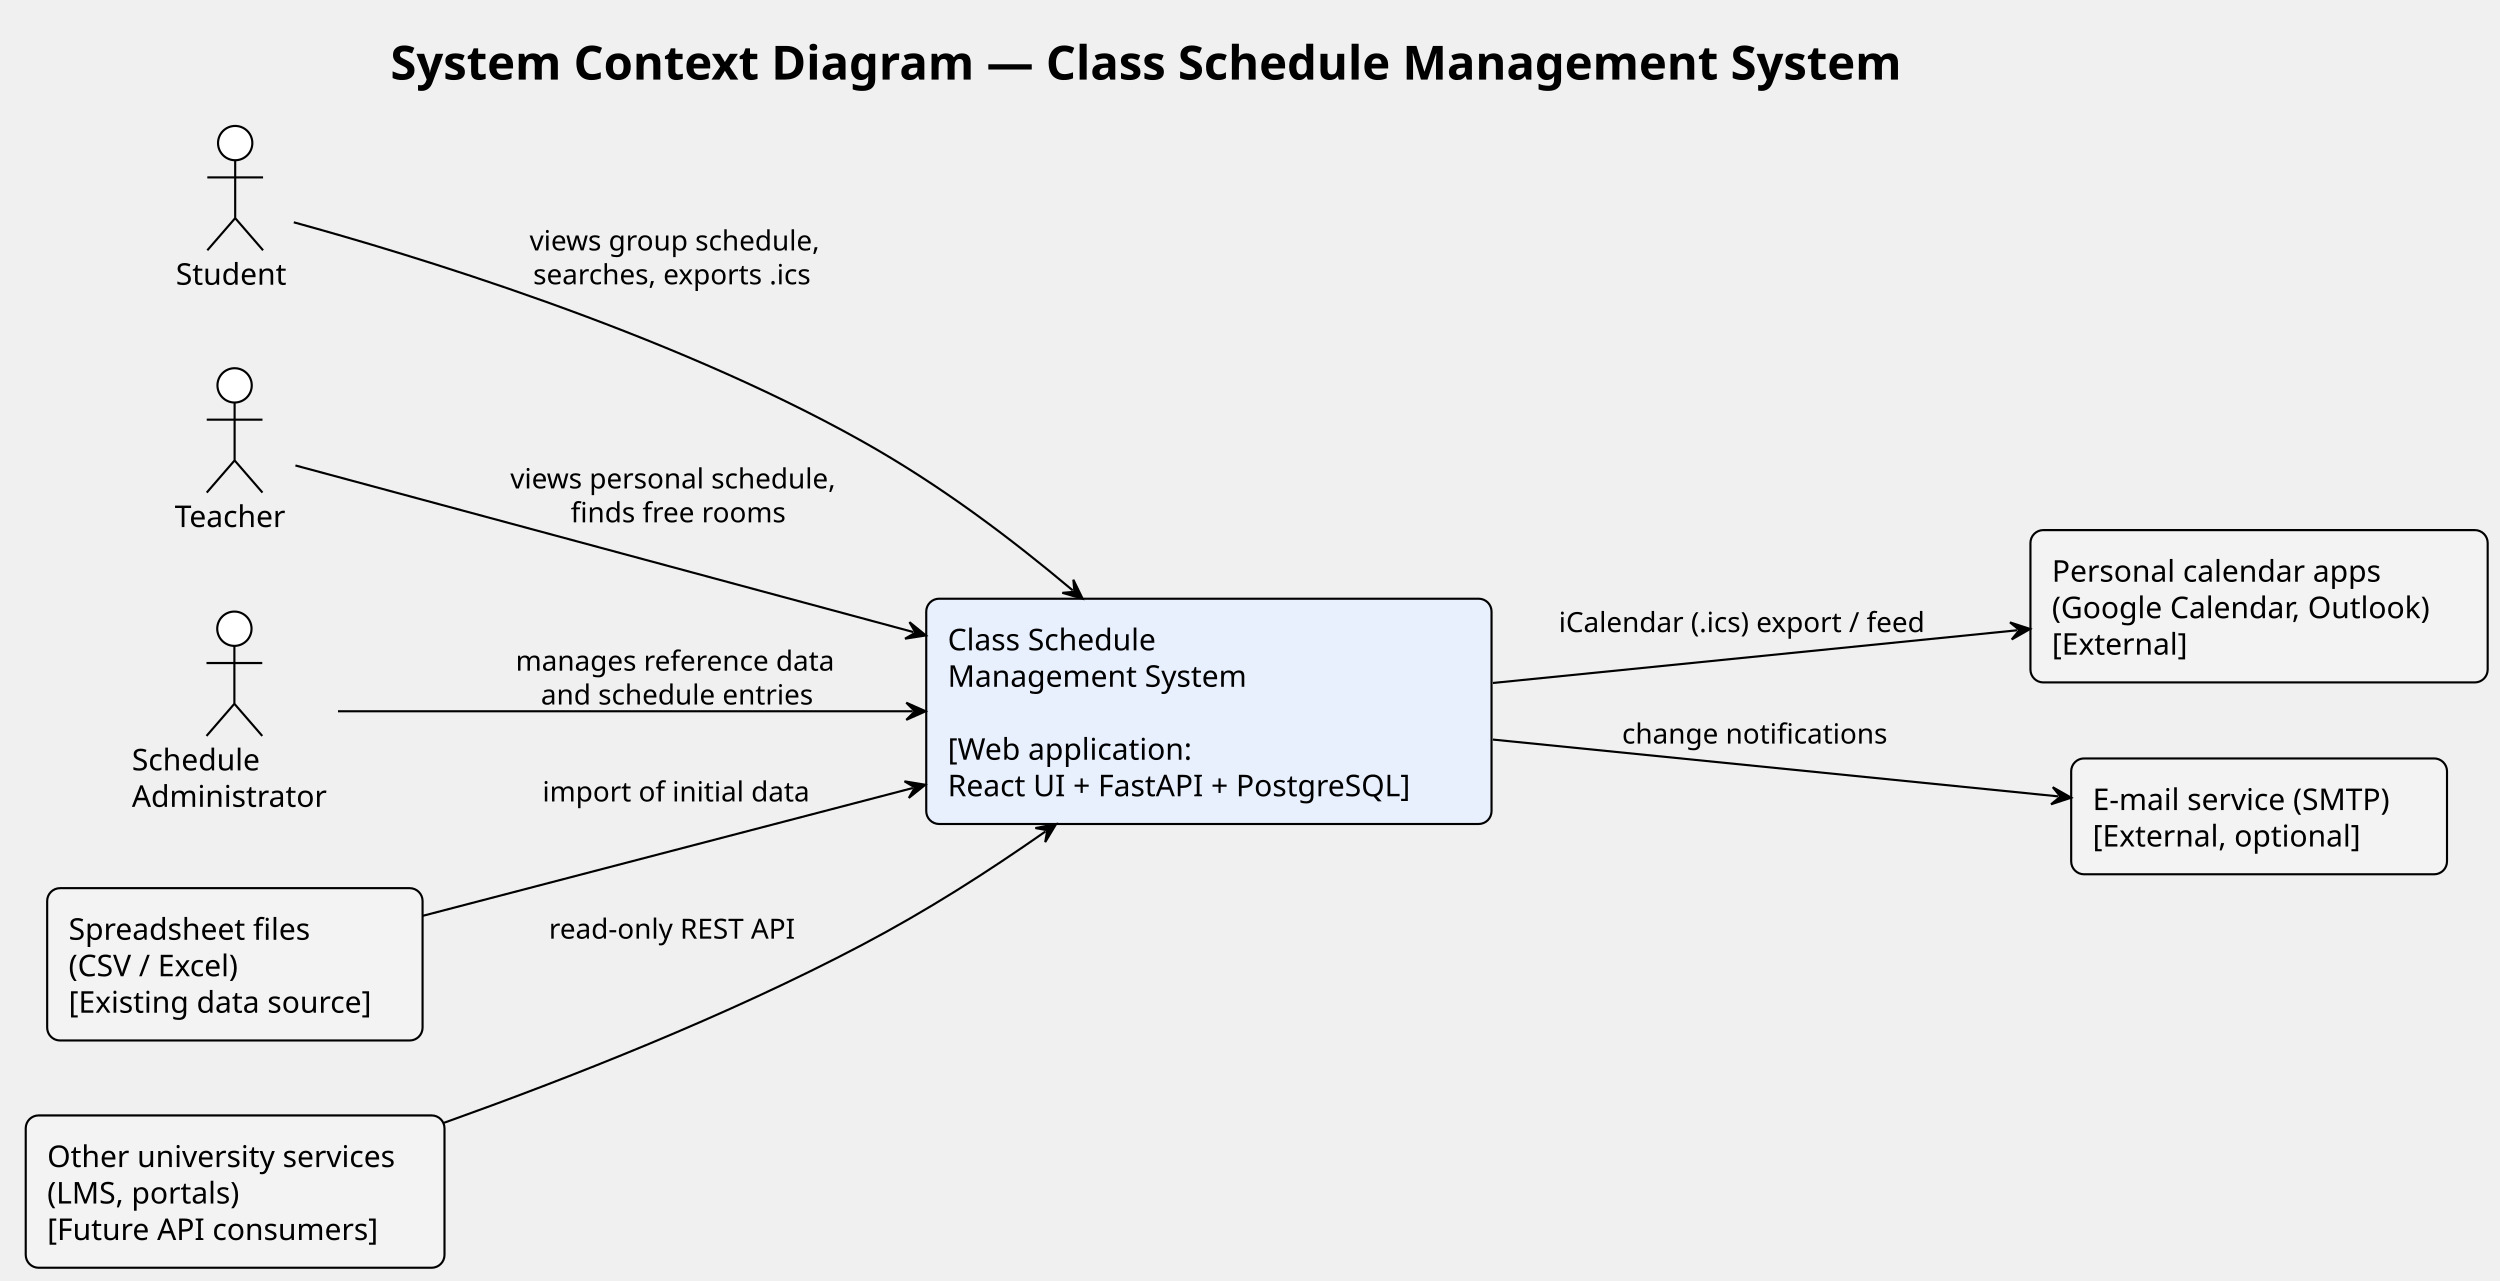
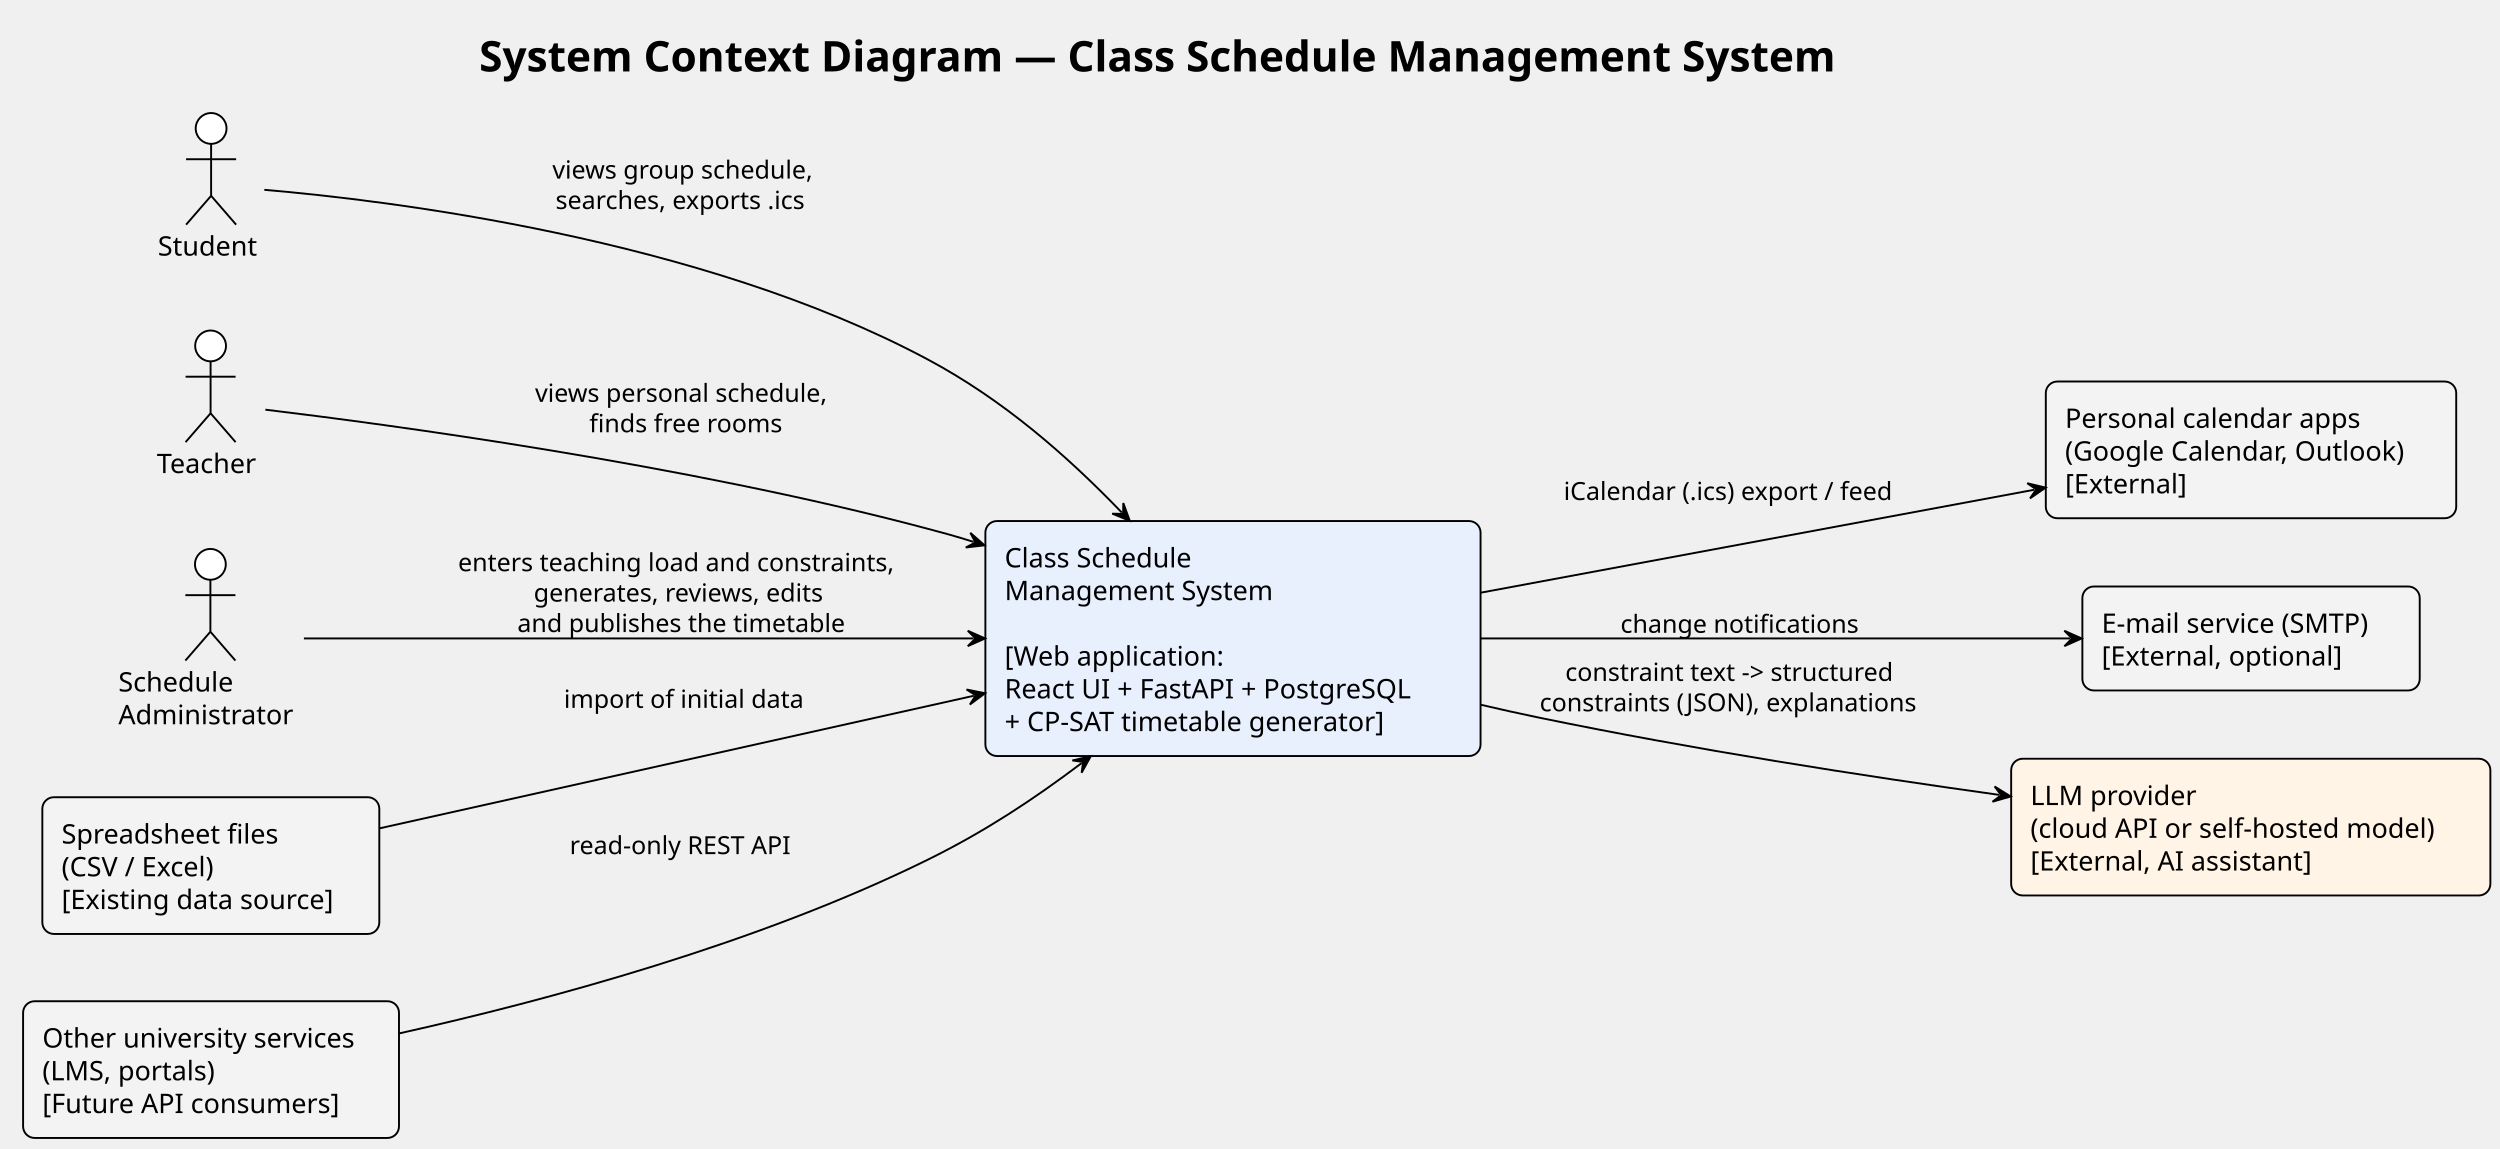
- <svg xmlns="http://www.w3.org/2000/svg" contentStyleType="text/css" height="597px" preserveAspectRatio="none" style="width:1166px;height:597px;background:#FFFFFF;" version="1.1" viewBox="0 0 1166 597" width="1166px" zoomAndPan="magnify">
+ <svg xmlns="http://www.w3.org/2000/svg" contentStyleType="text/css" height="597px" preserveAspectRatio="none" style="width:1299px;height:597px;background:#FFFFFF;" version="1.1" viewBox="0 0 1299 597" width="1299px" zoomAndPan="magnify">
  <defs />
  <g>
-     <text fill="#000000" font-family="Verdana" font-size="22" font-weight="bold" lengthAdjust="spacing" textLength="793.063" x="182.094" y="37.118">System Context Diagram — Class Schedule Management System</text>
+     <text fill="#000000" font-family="Verdana" font-size="22" font-weight="bold" lengthAdjust="spacing" textLength="793.063" x="248.967" y="37.118">System Context Diagram — Class Schedule Management System</text>
    <g id="elem_student">
      <ellipse cx="109.692" cy="66.737" fill="#FFFFFF" rx="8" ry="8" style="stroke:#000000;stroke-width:1.0;" />
      <path d="M109.692,74.737 L109.692,101.737 M96.692,82.737 L122.692,82.737 M109.692,101.737 L96.692,116.737 M109.692,101.737 L122.692,116.737 " fill="none" style="stroke:#000000;stroke-width:1.0;" />
      <text fill="#000000" font-family="Verdana" font-size="14" lengthAdjust="spacing" textLength="55.385" x="82" y="132.812">Student</text>
    </g>
    <g id="elem_teacher">
      <ellipse cx="109.421" cy="179.737" fill="#FFFFFF" rx="8" ry="8" style="stroke:#000000;stroke-width:1.0;" />
      <path d="M109.421,187.737 L109.421,214.737 M96.421,195.737 L122.421,195.737 M109.421,214.737 L96.421,229.737 M109.421,214.737 L122.421,229.737 " fill="none" style="stroke:#000000;stroke-width:1.0;" />
      <text fill="#000000" font-family="Verdana" font-size="14" lengthAdjust="spacing" textLength="55.843" x="81.5" y="245.812">Teacher</text>
    </g>
    <g id="elem_admin">
      <ellipse cx="109.317" cy="293.237" fill="#FFFFFF" rx="8" ry="8" style="stroke:#000000;stroke-width:1.0;" />
      <path d="M109.317,301.237 L109.317,328.237 M96.317,309.237 L122.317,309.237 M109.317,328.237 L96.317,343.237 M109.317,328.237 L122.317,343.237 " fill="none" style="stroke:#000000;stroke-width:1.0;" />
      <text fill="#000000" font-family="Verdana" font-size="14" lengthAdjust="spacing" textLength="63.827" x="61.5" y="359.312">Schedule</text>
      <text fill="#000000" font-family="Verdana" font-size="14" lengthAdjust="spacing" textLength="95.635" x="61.5" y="376.327">Administrator</text>
    </g>
    <g id="elem_css">
-       <rect fill="#E8F0FE" height="105.073" rx="6" ry="6" style="stroke:#000000;stroke-width:1.0;" width="263.653" x="432" y="279.237" />
-       <text fill="#000000" font-family="Verdana" font-size="14" lengthAdjust="spacing" textLength="105.362" x="442" y="303.312">Class Schedule</text>
-       <text fill="#000000" font-family="Verdana" font-size="14" lengthAdjust="spacing" textLength="148.415" x="442" y="320.327">Management System</text>
-       <text fill="#000000" font-family="Verdana" font-size="14" lengthAdjust="spacing" textLength="4.922" x="442" y="337.342"> </text>
-       <text fill="#000000" font-family="Verdana" font-size="14" lengthAdjust="spacing" textLength="124.496" x="442" y="354.356">[Web application:</text>
-       <text fill="#000000" font-family="Verdana" font-size="14" lengthAdjust="spacing" textLength="243.653" x="442" y="371.371">React UI + FastAPI + PostgreSQL]</text>
+       <rect fill="#E8F0FE" height="122.088" rx="6" ry="6" style="stroke:#000000;stroke-width:1.0;" width="257.296" x="512" y="270.737" />
+       <text fill="#000000" font-family="Verdana" font-size="14" lengthAdjust="spacing" textLength="105.362" x="522" y="294.812">Class Schedule</text>
+       <text fill="#000000" font-family="Verdana" font-size="14" lengthAdjust="spacing" textLength="148.415" x="522" y="311.827">Management System</text>
+       <text fill="#000000" font-family="Verdana" font-size="14" lengthAdjust="spacing" textLength="4.922" x="522" y="328.842"> </text>
+       <text fill="#000000" font-family="Verdana" font-size="14" lengthAdjust="spacing" textLength="124.496" x="522" y="345.856">[Web application:</text>
+       <text fill="#000000" font-family="Verdana" font-size="14" lengthAdjust="spacing" textLength="237.296" x="522" y="362.871">React UI + FastAPI + PostgreSQL</text>
+       <text fill="#000000" font-family="Verdana" font-size="14" lengthAdjust="spacing" textLength="219.7" x="522" y="379.886">+ CP-SAT timetable generator]</text>
    </g>
    <g id="elem_cal">
-       <rect fill="#F3F3F3" height="71.044" rx="6" ry="6" style="stroke:#000000;stroke-width:1.0;" width="213.252" x="947" y="247.237" />
-       <text fill="#000000" font-family="Verdana" font-size="14" lengthAdjust="spacing" textLength="162.497" x="957" y="271.312">Personal calendar apps</text>
-       <text fill="#000000" font-family="Verdana" font-size="14" lengthAdjust="spacing" textLength="193.252" x="957" y="288.327">(Google Calendar, Outlook)</text>
-       <text fill="#000000" font-family="Verdana" font-size="14" lengthAdjust="spacing" textLength="70.793" x="957" y="305.342">[External]</text>
+       <rect fill="#F3F3F3" height="71.044" rx="6" ry="6" style="stroke:#000000;stroke-width:1.0;" width="213.252" x="1063" y="198.237" />
+       <text fill="#000000" font-family="Verdana" font-size="14" lengthAdjust="spacing" textLength="162.497" x="1073" y="222.312">Personal calendar apps</text>
+       <text fill="#000000" font-family="Verdana" font-size="14" lengthAdjust="spacing" textLength="193.252" x="1073" y="239.327">(Google Calendar, Outlook)</text>
+       <text fill="#000000" font-family="Verdana" font-size="14" lengthAdjust="spacing" textLength="70.793" x="1073" y="256.342">[External]</text>
    </g>
    <g id="elem_mail">
-       <rect fill="#F3F3F3" height="54.029" rx="6" ry="6" style="stroke:#000000;stroke-width:1.0;" width="175.285" x="966" y="353.737" />
-       <text fill="#000000" font-family="Verdana" font-size="14" lengthAdjust="spacing" textLength="155.285" x="976" y="377.812">E-mail service (SMTP)</text>
-       <text fill="#000000" font-family="Verdana" font-size="14" lengthAdjust="spacing" textLength="136.992" x="976" y="394.827">[External, optional]</text>
+       <rect fill="#F3F3F3" height="54.029" rx="6" ry="6" style="stroke:#000000;stroke-width:1.0;" width="175.285" x="1082" y="304.737" />
+       <text fill="#000000" font-family="Verdana" font-size="14" lengthAdjust="spacing" textLength="155.285" x="1092" y="328.812">E-mail service (SMTP)</text>
+       <text fill="#000000" font-family="Verdana" font-size="14" lengthAdjust="spacing" textLength="136.992" x="1092" y="345.827">[External, optional]</text>
    </g>
    <g id="elem_xls">
      <rect fill="#F3F3F3" height="71.044" rx="6" ry="6" style="stroke:#000000;stroke-width:1.0;" width="175.087" x="22" y="414.237" />
      <text fill="#000000" font-family="Verdana" font-size="14" lengthAdjust="spacing" textLength="121.249" x="32" y="438.312">Spreadsheet files</text>
      <text fill="#000000" font-family="Verdana" font-size="14" lengthAdjust="spacing" textLength="94.445" x="32" y="455.327">(CSV / Excel)</text>
      <text fill="#000000" font-family="Verdana" font-size="14" lengthAdjust="spacing" textLength="155.087" x="32" y="472.342">[Existing data source]</text>
+     </g>
+     <g id="elem_llm">
+       <rect fill="#FFF4E5" height="71.044" rx="6" ry="6" style="stroke:#000000;stroke-width:1.0;" width="248.997" x="1045" y="394.237" />
+       <text fill="#000000" font-family="Verdana" font-size="14" lengthAdjust="spacing" textLength="90.665" x="1055" y="418.312">LLM provider</text>
+       <text fill="#000000" font-family="Verdana" font-size="14" lengthAdjust="spacing" textLength="228.997" x="1055" y="435.327">(cloud API or self-hosted model)</text>
+       <text fill="#000000" font-family="Verdana" font-size="14" lengthAdjust="spacing" textLength="163.625" x="1055" y="452.342">[External, AI assistant]</text>
    </g>
    <g id="elem_ext">
      <rect fill="#F3F3F3" height="71.044" rx="6" ry="6" style="stroke:#000000;stroke-width:1.0;" width="195.315" x="12" y="520.237" />
      <text fill="#000000" font-family="Verdana" font-size="14" lengthAdjust="spacing" textLength="175.315" x="22" y="544.312">Other university services</text>
      <text fill="#000000" font-family="Verdana" font-size="14" lengthAdjust="spacing" textLength="100.147" x="22" y="561.327">(LMS, portals)</text>
      <text fill="#000000" font-family="Verdana" font-size="14" lengthAdjust="spacing" textLength="168.089" x="22" y="578.342">[Future API consumers]</text>
    </g>
    <g id="link_student_css">
-       <path d="M137.02,103.687 C189.69,118.127 310.33,154.347 402,205.737 C438.53,226.217 470.995,250.729 500.335,275.369 " fill="none" id="student-to-css" style="stroke:#000000;stroke-width:1.0;" />
-       <polygon fill="#000000" points="504.93,279.227,500.61,270.376,501.101,276.012,495.466,276.502,504.93,279.227" style="stroke:#000000;stroke-width:1.0;" />
-       <text fill="#000000" font-family="Verdana" font-size="13" lengthAdjust="spacing" textLength="145.304" x="247" y="116.807">views group schedule,</text>
-       <text fill="#000000" font-family="Verdana" font-size="13" lengthAdjust="spacing" textLength="141.972" x="248.666" y="132.606">searches, exports .ics</text>
+       <path d="M137.34,98.627 C200.82,104.037 363.78,123.547 482,186.737 C521.5,207.847 554.548,236.896 582.867,266.296 " fill="none" id="student-to-css" style="stroke:#000000;stroke-width:1.0;" />
+       <polygon fill="#000000" points="587.03,270.617,583.667,261.36,583.561,267.016,577.905,266.91,587.03,270.617" style="stroke:#000000;stroke-width:1.0;" />
+       <text fill="#000000" font-family="Verdana" font-size="13" lengthAdjust="spacing" textLength="145.304" x="287" y="92.807">views group schedule,</text>
+       <text fill="#000000" font-family="Verdana" font-size="13" lengthAdjust="spacing" textLength="141.972" x="288.666" y="108.606">searches, exports .ics</text>
    </g>
    <g id="link_teacher_css">
-       <path d="M137.79,217.097 C194.68,232.437 323.417,267.146 426.037,294.806 " fill="none" id="teacher-to-css" style="stroke:#000000;stroke-width:1.0;" />
-       <polygon fill="#000000" points="431.83,296.367,424.181,290.163,427.002,295.066,422.099,297.887,431.83,296.367" style="stroke:#000000;stroke-width:1.0;" />
-       <text fill="#000000" font-family="Verdana" font-size="13" lengthAdjust="spacing" textLength="163.097" x="238" y="227.807">views personal schedule,</text>
-       <text fill="#000000" font-family="Verdana" font-size="13" lengthAdjust="spacing" textLength="106.73" x="266.184" y="243.606">finds free rooms</text>
+       <path d="M137.89,212.867 C199.89,220.327 355.46,241.047 482,274.737 C491.69,277.317 495.915,278.44 505.855,281.56 " fill="none" id="teacher-to-css" style="stroke:#000000;stroke-width:1.0;" />
+       <polygon fill="#000000" points="511.58,283.357,504.191,276.846,506.81,281.86,501.795,284.478,511.58,283.357" style="stroke:#000000;stroke-width:1.0;" />
+       <text fill="#000000" font-family="Verdana" font-size="13" lengthAdjust="spacing" textLength="163.097" x="278" y="208.807">views personal schedule,</text>
+       <text fill="#000000" font-family="Verdana" font-size="13" lengthAdjust="spacing" textLength="106.73" x="306.184" y="224.606">finds free rooms</text>
    </g>
    <g id="link_admin_css">
-       <path d="M157.64,331.737 C221.93,331.737 333.62,331.737 425.69,331.737 " fill="none" id="admin-to-css" style="stroke:#000000;stroke-width:1.0;" />
-       <polygon fill="#000000" points="431.69,331.737,422.69,327.737,426.69,331.737,422.69,335.737,431.69,331.737" style="stroke:#000000;stroke-width:1.0;" />
-       <text fill="#000000" font-family="Verdana" font-size="13" lengthAdjust="spacing" textLength="158.723" x="240.5" y="312.807">manages reference data</text>
-       <text fill="#000000" font-family="Verdana" font-size="13" lengthAdjust="spacing" textLength="135.154" x="252.284" y="328.606">and schedule entries</text>
+       <path d="M157.91,331.737 C236.84,331.737 391.78,331.737 505.85,331.737 " fill="none" id="admin-to-css" style="stroke:#000000;stroke-width:1.0;" />
+       <polygon fill="#000000" points="511.85,331.737,502.85,327.737,506.85,331.737,502.85,335.737,511.85,331.737" style="stroke:#000000;stroke-width:1.0;" />
+       <text fill="#000000" font-family="Verdana" font-size="13" lengthAdjust="spacing" textLength="243.065" x="238" y="296.807">enters teaching load and constraints,</text>
+       <text fill="#000000" font-family="Verdana" font-size="13" lengthAdjust="spacing" textLength="164.423" x="277.321" y="312.606">generates, reviews, edits</text>
+       <text fill="#000000" font-family="Verdana" font-size="13" lengthAdjust="spacing" textLength="181.435" x="268.815" y="328.406">and publishes the timetable</text>
    </g>
    <g id="link_css_cal">
-       <path d="M696.28,318.537 C774.82,310.647 867.35,301.348 940.85,293.957 " fill="none" id="css-to-cal" style="stroke:#000000;stroke-width:1.0;" />
-       <polygon fill="#000000" points="946.82,293.357,937.465,290.278,941.845,293.858,938.265,298.238,946.82,293.357" style="stroke:#000000;stroke-width:1.0;" />
-       <text fill="#000000" font-family="Verdana" font-size="13" lengthAdjust="spacing" textLength="189.535" x="727" y="294.807">iCalendar (.ics) export / feed</text>
+       <path d="M769.07,308.017 C859.09,291.277 972.351,270.214 1057.031,254.464 " fill="none" id="css-to-cal" style="stroke:#000000;stroke-width:1.0;" />
+       <polygon fill="#000000" points="1062.93,253.367,1053.35,251.081,1058.014,254.282,1054.813,258.946,1062.93,253.367" style="stroke:#000000;stroke-width:1.0;" />
+       <text fill="#000000" font-family="Verdana" font-size="13" lengthAdjust="spacing" textLength="189.535" x="812.5" y="259.807">iCalendar (.ics) export / feed</text>
    </g>
    <g id="link_css_mail">
-       <path d="M696.28,344.937 C781.87,353.537 885.19,363.917 960,371.437 " fill="none" id="css-to-mail" style="stroke:#000000;stroke-width:1.0;" />
-       <polygon fill="#000000" points="965.97,372.037,957.415,367.157,960.995,371.537,956.615,375.117,965.97,372.037" style="stroke:#000000;stroke-width:1.0;" />
-       <text fill="#000000" font-family="Verdana" font-size="13" lengthAdjust="spacing" textLength="130.552" x="756.5" y="346.807">change notifications</text>
+       <path d="M769.07,331.737 C865.94,331.737 990.56,331.737 1075.64,331.737 " fill="none" id="css-to-mail" style="stroke:#000000;stroke-width:1.0;" />
+       <polygon fill="#000000" points="1081.64,331.737,1072.64,327.737,1076.64,331.737,1072.64,335.737,1081.64,331.737" style="stroke:#000000;stroke-width:1.0;" />
+       <text fill="#000000" font-family="Verdana" font-size="13" lengthAdjust="spacing" textLength="130.552" x="842" y="328.807">change notifications</text>
    </g>
    <g id="link_xls_css">
-       <path d="M197.21,427.127 C263.55,409.827 350.334,387.191 425.764,367.521 " fill="none" id="xls-to-css" style="stroke:#000000;stroke-width:1.0;" />
-       <polygon fill="#000000" points="431.57,366.007,421.852,364.408,426.732,367.269,423.871,372.149,431.57,366.007" style="stroke:#000000;stroke-width:1.0;" />
-       <text fill="#000000" font-family="Verdana" font-size="13" lengthAdjust="spacing" textLength="133.307" x="253" y="373.807">import of initial data</text>
+       <path d="M197.26,430.387 C282.78,411.307 408.574,383.243 506.014,361.513 " fill="none" id="xls-to-css" style="stroke:#000000;stroke-width:1.0;" />
+       <polygon fill="#000000" points="511.87,360.207,502.215,358.262,506.99,361.296,503.956,366.07,511.87,360.207" style="stroke:#000000;stroke-width:1.0;" />
+       <text fill="#000000" font-family="Verdana" font-size="13" lengthAdjust="spacing" textLength="133.307" x="293" y="367.807">import of initial data</text>
    </g>
    <g id="link_ext_css">
-       <path d="M207.04,523.687 C264.97,502.987 339.33,473.797 402,440.737 C432.9,424.437 460.211,406.932 487.651,387.772 " fill="none" id="ext-to-css" style="stroke:#000000;stroke-width:1.0;" />
-       <polygon fill="#000000" points="492.57,384.337,482.901,386.21,488.471,387.2,487.481,392.769,492.57,384.337" style="stroke:#000000;stroke-width:1.0;" />
-       <text fill="#000000" font-family="Verdana" font-size="13" lengthAdjust="spacing" textLength="127.975" x="256" y="437.807">read-only REST API</text>
+       <path d="M207.39,536.957 C284.41,519.787 393.53,490.357 482,446.737 C511.46,432.217 536.408,415.798 561.998,396.518 " fill="none" id="ext-to-css" style="stroke:#000000;stroke-width:1.0;" />
+       <polygon fill="#000000" points="566.79,392.907,557.195,395.128,562.797,395.916,562.009,401.518,566.79,392.907" style="stroke:#000000;stroke-width:1.0;" />
+       <text fill="#000000" font-family="Verdana" font-size="13" lengthAdjust="spacing" textLength="127.975" x="296" y="443.807">read-only REST API</text>
+     </g>
+     <g id="link_css_llm">
+       <path d="M769.32,366.167 C779.34,368.517 789.32,370.737 799,372.737 C880.36,389.557 966.798,402.978 1038.828,413.028 " fill="none" id="css-to-llm" style="stroke:#000000;stroke-width:1.0;" />
+       <polygon fill="#000000" points="1044.77,413.857,1036.409,408.652,1039.818,413.166,1035.304,416.575,1044.77,413.857" style="stroke:#000000;stroke-width:1.0;" />
+       <text fill="#000000" font-family="Verdana" font-size="13" lengthAdjust="spacing" textLength="188.176" x="813.305" y="353.807">constraint text -&gt; structured</text>
+       <text fill="#000000" font-family="Verdana" font-size="13" lengthAdjust="spacing" textLength="214.786" x="800" y="369.606">constraints (JSON), explanations</text>
    </g>
  </g>
</svg>
